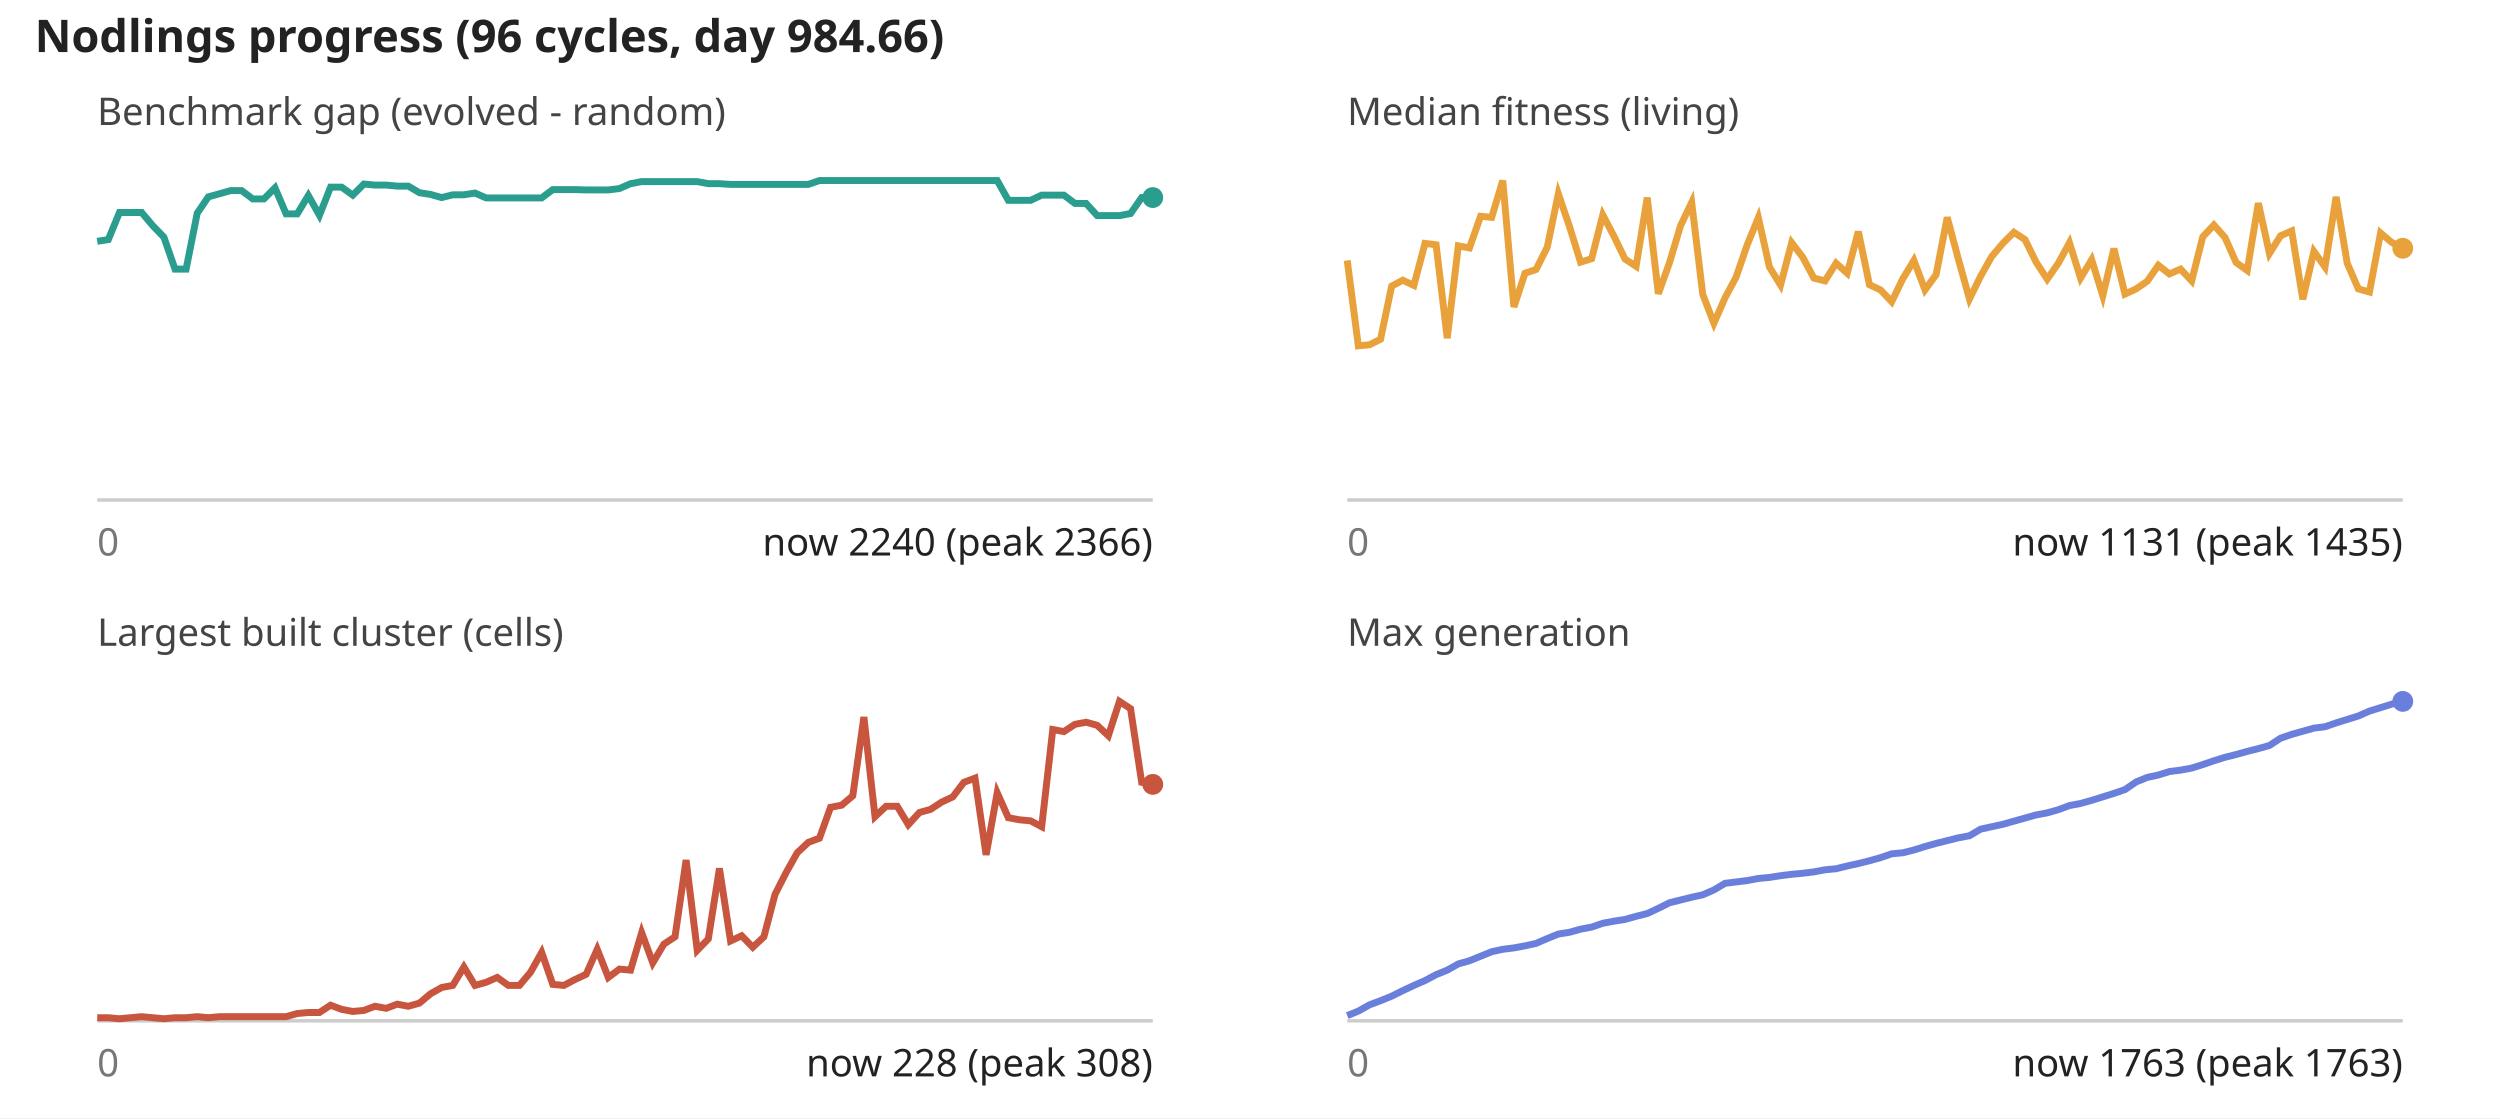
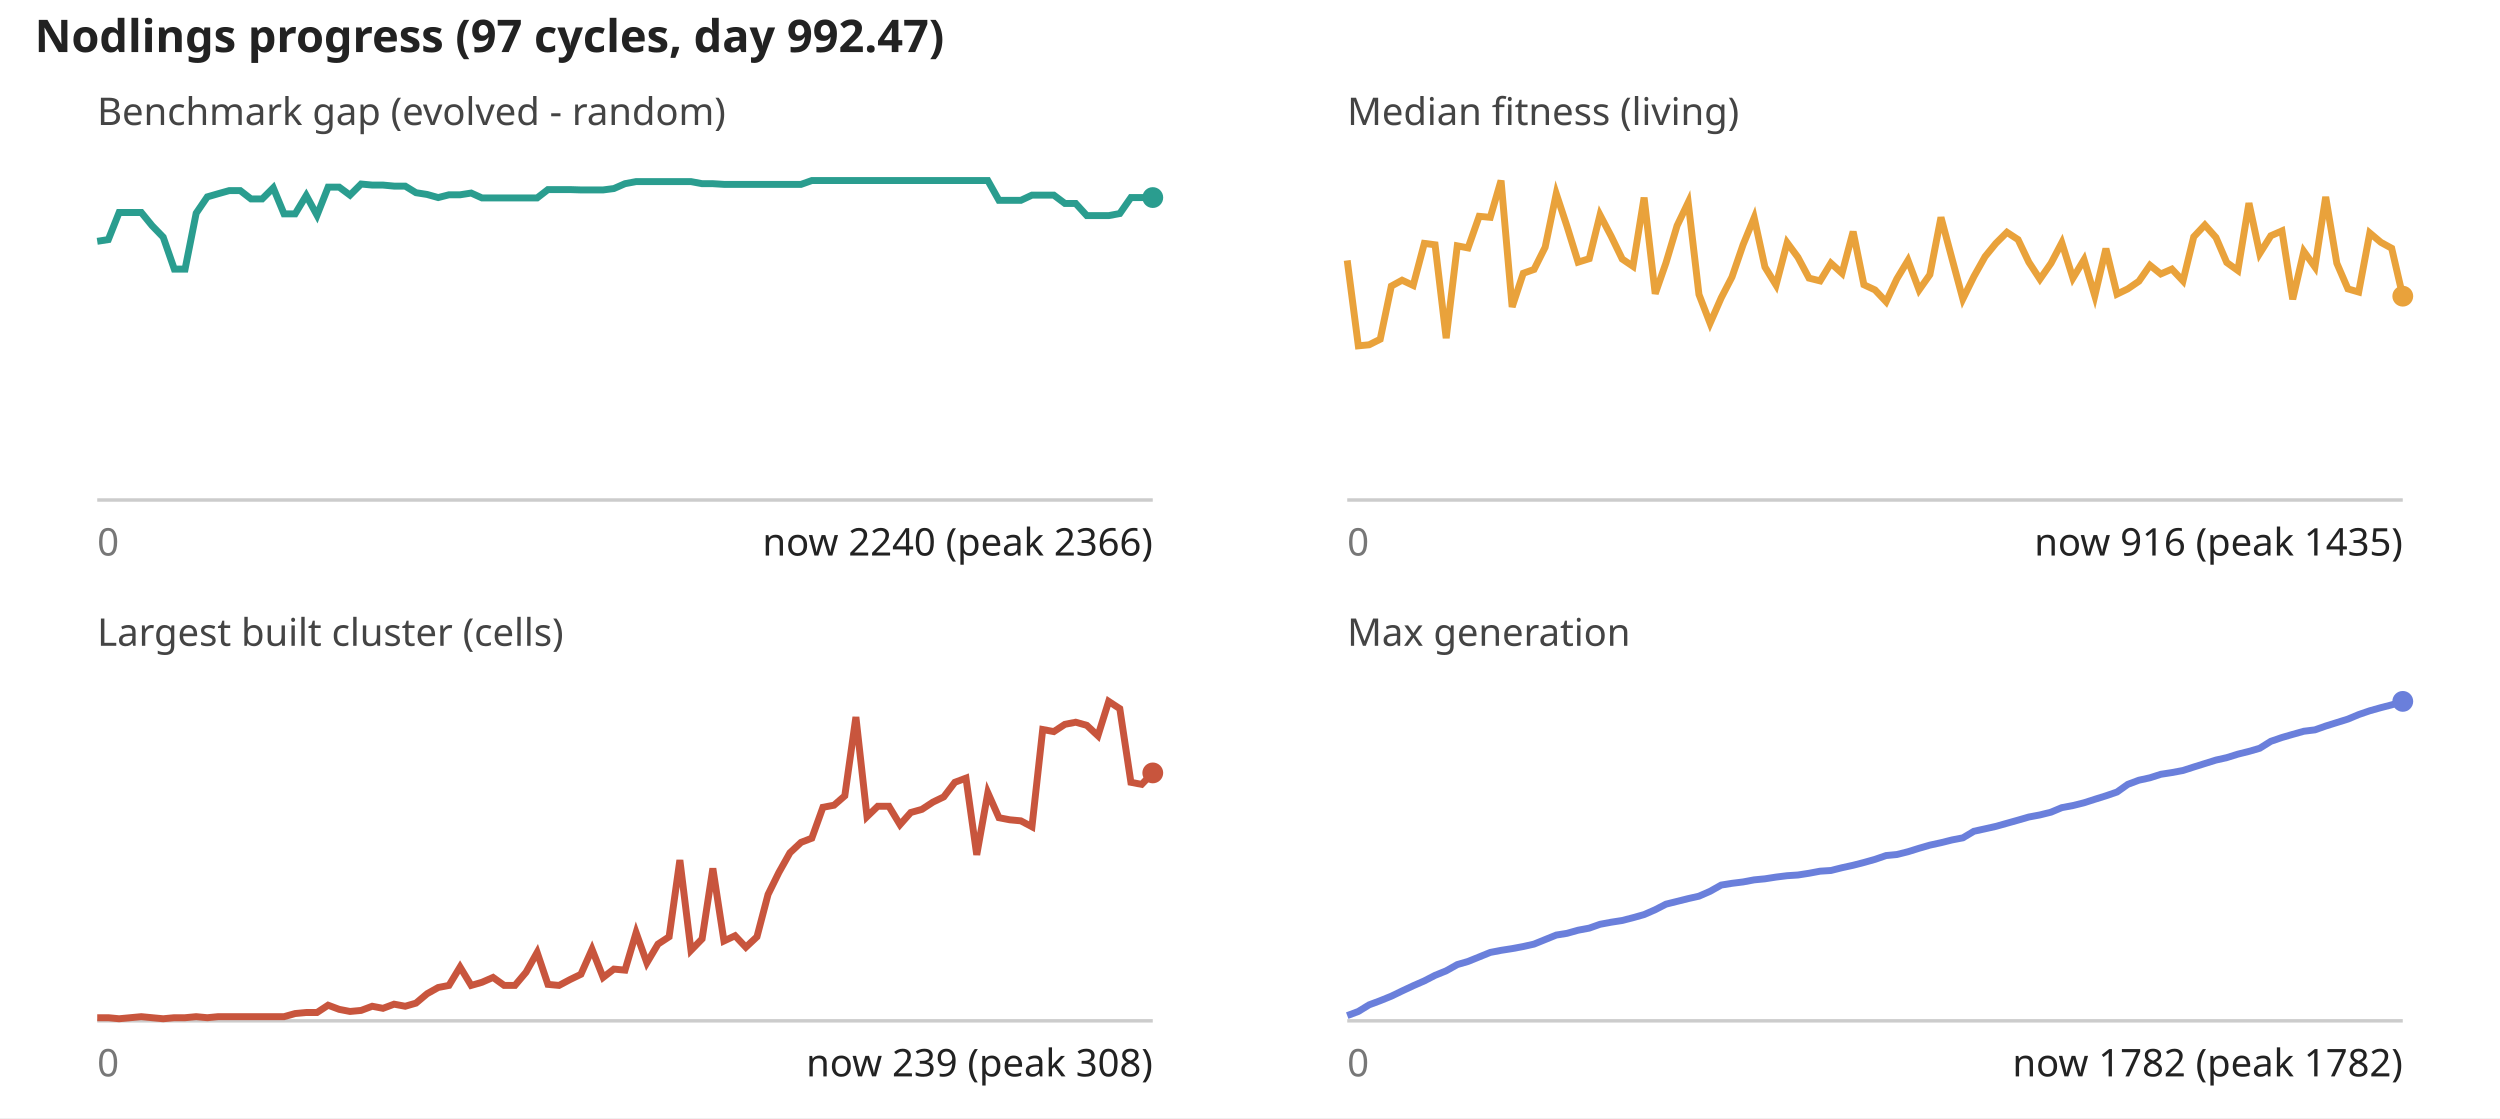
<svg xmlns="http://www.w3.org/2000/svg" viewBox="0 0 720 322" font-family="sans-serif" font-size="11">
  <rect width="100%" height="100%" fill="#fff" />
-   <text x="10" y="15" font-size="13" font-weight="bold" fill="#222">Nodlings progress (96 cycles, day 984.66)</text>
+   <text x="10" y="15" font-size="13" font-weight="bold" fill="#222">Nodlings progress (97 cycles, day 992.47)</text>
  <text x="28" y="36" fill="#444">Benchmark gap (evolved - random)</text>
  <line x1="28" y1="144" x2="332" y2="144" stroke="#ccc" />
-   <polyline fill="none" stroke="#2a9d8f" stroke-width="2" points="28.0,69.5 31.2,69.0 34.4,61.2 37.6,61.2 40.8,61.2 44.0,65.0 47.2,68.3 50.4,77.5 53.6,77.5 56.8,61.4 60.0,56.7 63.2,55.8 66.4,54.9 69.6,54.9 72.8,57.3 76.0,57.3 79.2,54.1 82.4,61.6 85.6,61.6 88.8,56.3 92.0,62.0 95.2,53.9 98.4,53.9 101.6,56.2 104.8,53.0 108.0,53.3 111.2,53.3 114.4,53.6 117.6,53.6 120.8,55.5 124.0,56.0 127.2,56.9 130.4,56.1 133.6,56.1 136.8,55.6 140.0,57.0 143.2,57.0 146.4,57.0 149.6,57.0 152.8,57.0 156.0,57.0 159.2,54.6 162.4,54.6 165.6,54.6 168.8,54.7 172.0,54.7 175.2,54.7 178.4,54.3 181.6,52.9 184.8,52.3 188.0,52.3 191.2,52.3 194.4,52.3 197.6,52.3 200.8,52.3 204.0,52.9 207.2,52.9 210.4,53.1 213.6,53.1 216.8,53.1 220.0,53.1 223.2,53.1 226.4,53.1 229.6,53.1 232.8,53.1 236.0,52.0 239.2,52.0 242.4,52.0 245.6,52.0 248.8,52.0 252.0,52.0 255.2,52.0 258.4,52.0 261.6,52.0 264.8,52.0 268.0,52.0 271.2,52.0 274.4,52.0 277.6,52.0 280.8,52.0 284.0,52.0 287.2,52.0 290.4,57.7 293.6,57.7 296.8,57.7 300.0,56.2 303.2,56.2 306.4,56.2 309.6,58.6 312.8,58.6 316.0,62.1 319.2,62.1 322.4,62.1 325.6,61.5 328.8,56.9 332.0,56.9" />
+   <polyline fill="none" stroke="#2a9d8f" stroke-width="2" points="28.0,69.5 31.2,69.0 34.3,61.2 37.5,61.2 40.7,61.2 43.8,65.0 47.0,68.3 50.2,77.5 53.3,77.5 56.5,61.4 59.7,56.7 62.8,55.8 66.0,54.9 69.2,54.9 72.3,57.3 75.5,57.3 78.7,54.1 81.8,61.6 85.0,61.6 88.2,56.3 91.3,62.0 94.5,53.9 97.7,53.9 100.8,56.2 104.0,53.0 107.2,53.3 110.3,53.3 113.5,53.6 116.7,53.6 119.8,55.5 123.0,56.0 126.2,56.9 129.3,56.1 132.5,56.1 135.7,55.6 138.8,57.0 142.0,57.0 145.2,57.0 148.3,57.0 151.5,57.0 154.7,57.0 157.8,54.6 161.0,54.6 164.2,54.6 167.3,54.7 170.5,54.7 173.7,54.7 176.8,54.3 180.0,52.9 183.2,52.3 186.3,52.3 189.5,52.3 192.7,52.3 195.8,52.3 199.0,52.3 202.2,52.9 205.3,52.9 208.5,53.1 211.7,53.1 214.8,53.1 218.0,53.1 221.2,53.1 224.3,53.1 227.5,53.1 230.7,53.1 233.8,52.0 237.0,52.0 240.2,52.0 243.3,52.0 246.5,52.0 249.7,52.0 252.8,52.0 256.0,52.0 259.2,52.0 262.3,52.0 265.5,52.0 268.7,52.0 271.8,52.0 275.0,52.0 278.2,52.0 281.3,52.0 284.5,52.0 287.7,57.7 290.8,57.7 294.0,57.7 297.2,56.2 300.3,56.2 303.5,56.2 306.7,58.6 309.8,58.6 313.0,62.1 316.2,62.1 319.3,62.1 322.5,61.5 325.7,56.9 328.8,56.9 332.0,56.9" />
  <circle cx="332.0" cy="56.9" r="3" fill="#2a9d8f" />
  <text x="28" y="160" fill="#777">0</text>
  <text x="332" y="160" text-anchor="end" fill="#222">now 2240 (peak 2366)</text>
  <text x="388" y="36" fill="#444">Median fitness (living)</text>
  <line x1="388" y1="144" x2="692" y2="144" stroke="#ccc" />
-   <polyline fill="none" stroke="#e9a23b" stroke-width="2" points="388.0,75.0 391.2,99.6 394.4,99.3 397.6,97.7 400.8,82.4 404.0,80.7 407.2,82.2 410.4,70.1 413.6,70.5 416.8,97.4 420.0,70.8 423.2,71.4 426.4,62.3 429.6,62.6 432.8,52.0 436.0,88.4 439.2,78.7 442.4,77.6 445.6,71.2 448.8,55.8 452.0,65.2 455.2,75.5 458.4,74.5 461.6,61.9 464.8,68.0 468.0,74.6 471.2,76.7 474.4,56.9 477.6,84.6 480.8,75.7 484.0,65.0 487.2,58.3 490.4,84.8 493.6,93.1 496.8,85.8 500.0,79.8 503.2,70.5 506.4,62.7 509.6,76.9 512.8,82.1 516.0,69.9 519.2,74.1 522.4,80.1 525.6,80.9 528.8,75.8 532.0,78.7 535.2,66.7 538.4,82.0 541.6,83.5 544.8,86.9 548.0,80.3 551.2,75.0 554.4,83.5 557.6,79.1 560.8,62.6 564.0,74.6 567.2,86.1 570.4,79.6 573.6,73.9 576.8,70.1 580.0,66.9 583.2,69.0 586.4,75.5 589.6,80.4 592.8,75.8 596.0,69.9 599.2,80.1 602.4,74.8 605.6,85.2 608.8,71.6 612.0,84.7 615.2,83.2 618.4,81.0 621.6,76.4 624.8,78.9 628.0,77.5 631.2,80.9 634.4,68.2 637.6,64.8 640.8,68.4 644.0,75.6 647.2,77.9 650.4,58.5 653.6,73.0 656.8,67.9 660.0,66.5 663.2,86.2 666.4,72.4 669.6,76.9 672.8,56.7 676.0,75.8 679.2,83.2 682.4,84.1 685.6,67.1 688.8,69.8 692.0,71.5" />
-   <circle cx="692.0" cy="71.5" r="3" fill="#e9a23b" />
+   <polyline fill="none" stroke="#e9a23b" stroke-width="2" points="388.0,75.0 391.2,99.6 394.3,99.3 397.5,97.7 400.7,82.4 403.8,80.7 407.0,82.2 410.2,70.1 413.3,70.5 416.5,97.4 419.7,70.8 422.8,71.4 426.0,62.3 429.2,62.6 432.3,52.0 435.5,88.4 438.7,78.7 441.8,77.6 445.0,71.2 448.2,55.8 451.3,65.2 454.5,75.5 457.7,74.5 460.8,61.9 464.0,68.0 467.2,74.6 470.3,76.7 473.5,56.9 476.7,84.6 479.8,75.7 483.0,65.0 486.2,58.3 489.3,84.8 492.5,93.1 495.7,85.8 498.8,79.8 502.0,70.5 505.2,62.7 508.3,76.9 511.5,82.1 514.7,69.9 517.8,74.1 521.0,80.1 524.2,80.9 527.3,75.8 530.5,78.7 533.7,66.7 536.8,82.0 540.0,83.5 543.2,86.9 546.3,80.3 549.5,75.0 552.7,83.5 555.8,79.1 559.0,62.6 562.2,74.6 565.3,86.1 568.5,79.6 571.7,73.9 574.8,70.1 578.0,66.9 581.2,69.0 584.3,75.5 587.5,80.4 590.7,75.8 593.8,69.9 597.0,80.1 600.2,74.8 603.3,85.2 606.5,71.6 609.7,84.7 612.8,83.2 616.0,81.0 619.2,76.4 622.3,78.9 625.5,77.5 628.7,80.9 631.8,68.2 635.0,64.8 638.2,68.4 641.3,75.6 644.5,77.9 647.7,58.5 650.8,73.0 654.0,67.9 657.2,66.5 660.3,86.2 663.5,72.4 666.7,76.9 669.8,56.7 673.0,75.8 676.2,83.2 679.3,84.1 682.5,67.1 685.7,69.8 688.8,71.5 692.0,85.3" />
+   <circle cx="692.0" cy="85.3" r="3" fill="#e9a23b" />
  <text x="388" y="160" fill="#777">0</text>
-   <text x="692" y="160" text-anchor="end" fill="#222">now 1131 (peak 1435)</text>
+   <text x="692" y="160" text-anchor="end" fill="#222">now 916 (peak 1435)</text>
  <text x="28" y="186" fill="#444">Largest built cluster (cells)</text>
  <line x1="28" y1="294" x2="332" y2="294" stroke="#ccc" />
-   <polyline fill="none" stroke="#c8553d" stroke-width="2" points="28.0,293.1 31.2,293.1 34.4,293.4 37.6,293.1 40.8,292.8 44.0,293.1 47.2,293.4 50.4,293.1 53.6,293.1 56.8,292.8 60.0,293.1 63.2,292.8 66.4,292.8 69.6,292.8 72.8,292.8 76.0,292.8 79.2,292.8 82.4,292.8 85.6,291.9 88.8,291.6 92.0,291.6 95.2,289.5 98.4,290.7 101.6,291.3 104.8,291.0 108.0,289.8 111.2,290.4 114.4,289.2 117.6,289.8 120.8,288.9 124.0,286.2 127.2,284.4 130.4,283.8 133.6,278.5 136.8,283.8 140.0,282.9 143.2,281.5 146.4,283.8 149.6,283.8 152.8,280.0 156.0,274.3 159.2,283.5 162.4,283.8 165.6,282.1 168.8,280.6 172.0,273.4 175.2,281.5 178.4,279.1 181.6,279.4 184.8,268.6 188.0,277.3 191.2,271.9 194.4,269.8 197.6,247.7 200.8,273.7 204.0,270.4 207.2,250.1 210.4,271.0 213.6,269.5 216.8,272.8 220.0,269.8 223.2,257.6 226.4,251.3 229.6,245.6 232.8,242.6 236.0,241.4 239.2,232.5 242.4,231.9 245.6,229.2 248.8,206.5 252.0,235.2 255.2,232.2 258.4,232.2 261.6,237.5 264.8,234.0 268.0,233.1 271.2,231.0 274.4,229.5 277.6,225.3 280.8,224.1 284.0,246.2 287.2,228.3 290.4,235.5 293.6,236.1 296.8,236.4 300.0,238.1 303.2,210.1 306.4,210.7 309.6,208.6 312.8,208.0 316.0,208.9 319.2,211.9 322.4,202.0 325.6,204.1 328.8,225.3 332.0,225.9" />
-   <circle cx="332.0" cy="225.9" r="3" fill="#c8553d" />
+   <polyline fill="none" stroke="#c8553d" stroke-width="2" points="28.0,293.1 31.2,293.1 34.3,293.4 37.5,293.1 40.7,292.8 43.8,293.1 47.0,293.4 50.2,293.1 53.3,293.1 56.5,292.8 59.7,293.1 62.8,292.8 66.0,292.8 69.2,292.8 72.3,292.8 75.5,292.8 78.7,292.8 81.8,292.8 85.0,291.9 88.2,291.6 91.3,291.6 94.5,289.5 97.7,290.7 100.8,291.3 104.0,291.0 107.2,289.8 110.3,290.4 113.5,289.2 116.7,289.8 119.8,288.9 123.0,286.2 126.2,284.4 129.3,283.8 132.5,278.5 135.7,283.8 138.8,282.9 142.0,281.5 145.2,283.8 148.3,283.8 151.5,280.0 154.7,274.3 157.8,283.5 161.0,283.8 164.2,282.1 167.3,280.6 170.5,273.4 173.7,281.5 176.8,279.1 180.0,279.4 183.2,268.6 186.3,277.3 189.5,271.9 192.7,269.8 195.8,247.7 199.0,273.7 202.2,270.4 205.3,250.1 208.5,271.0 211.7,269.5 214.8,272.8 218.0,269.8 221.2,257.6 224.3,251.3 227.5,245.6 230.7,242.6 233.8,241.4 237.0,232.5 240.2,231.9 243.3,229.2 246.5,206.5 249.7,235.2 252.8,232.2 256.0,232.2 259.2,237.5 262.3,234.0 265.5,233.1 268.7,231.0 271.8,229.5 275.0,225.3 278.2,224.1 281.3,246.2 284.5,228.3 287.7,235.5 290.8,236.1 294.0,236.4 297.2,238.1 300.3,210.1 303.5,210.7 306.7,208.6 309.8,208.0 313.0,208.9 316.2,211.9 319.3,202.0 322.5,204.1 325.7,225.3 328.8,225.9 332.0,222.6" />
+   <circle cx="332.0" cy="222.6" r="3" fill="#c8553d" />
  <text x="28" y="310" fill="#777">0</text>
-   <text x="332" y="310" text-anchor="end" fill="#222">now 228 (peak 308)</text>
+   <text x="332" y="310" text-anchor="end" fill="#222">now 239 (peak 308)</text>
  <text x="388" y="186" fill="#444">Max generation</text>
  <line x1="388" y1="294" x2="692" y2="294" stroke="#ccc" />
-   <polyline fill="none" stroke="#6a7fdb" stroke-width="2" points="388.0,292.5 391.2,291.2 394.4,289.4 397.6,288.2 400.8,286.9 404.0,285.3 407.2,283.8 410.4,282.4 413.6,280.7 416.8,279.4 420.0,277.6 423.2,276.7 426.4,275.4 429.6,274.1 432.8,273.4 436.0,273.0 439.2,272.4 442.4,271.7 445.6,270.3 448.8,269.0 452.0,268.5 455.2,267.6 458.4,267.0 461.6,265.9 464.8,265.3 468.0,264.8 471.2,263.9 474.4,263.1 477.6,261.6 480.8,260.0 484.0,259.2 487.2,258.4 490.4,257.7 493.6,256.3 496.8,254.4 500.0,254.0 503.2,253.6 506.4,253.0 509.6,252.7 512.8,252.2 516.0,251.8 519.2,251.5 522.4,251.1 525.6,250.5 528.8,250.2 532.0,249.4 535.2,248.7 538.4,247.9 541.6,247.0 544.8,245.9 548.0,245.6 551.2,244.8 554.4,243.8 557.6,242.9 560.8,242.1 564.0,241.3 567.2,240.7 570.4,238.8 573.6,238.1 576.8,237.4 580.0,236.5 583.2,235.6 586.4,234.7 589.6,234.1 592.8,233.2 596.0,232.0 599.2,231.4 602.4,230.5 605.6,229.5 608.8,228.5 612.0,227.4 615.2,225.2 618.4,223.9 621.6,223.2 624.8,222.2 628.0,221.8 631.2,221.2 634.4,220.2 637.6,219.1 640.8,218.1 644.0,217.3 647.2,216.4 650.4,215.6 653.6,214.7 656.8,212.6 660.0,211.5 663.2,210.6 666.4,209.7 669.6,209.3 672.8,208.2 676.0,207.2 679.2,206.2 682.4,204.8 685.6,203.8 688.8,202.8 692.0,202.0" />
+   <polyline fill="none" stroke="#6a7fdb" stroke-width="2" points="388.0,292.5 391.2,291.3 394.3,289.4 397.5,288.2 400.7,286.9 403.8,285.4 407.0,283.9 410.2,282.5 413.3,280.9 416.5,279.6 419.7,277.8 422.8,276.9 426.0,275.6 429.2,274.3 432.3,273.7 435.5,273.2 438.7,272.6 441.8,271.9 445.0,270.6 448.2,269.3 451.3,268.8 454.5,267.9 457.7,267.3 460.8,266.2 464.0,265.6 467.2,265.1 470.3,264.3 473.5,263.4 476.7,262.0 479.8,260.4 483.0,259.6 486.2,258.8 489.3,258.1 492.5,256.7 495.7,254.9 498.8,254.4 502.0,254.0 505.2,253.4 508.3,253.1 511.5,252.6 514.7,252.2 517.8,252.0 521.0,251.5 524.2,250.9 527.3,250.7 530.5,249.9 533.7,249.2 536.8,248.4 540.0,247.5 543.2,246.4 546.3,246.1 549.5,245.3 552.7,244.3 555.8,243.4 559.0,242.7 562.2,241.9 565.3,241.3 568.5,239.4 571.7,238.7 574.8,238.0 578.0,237.1 581.2,236.2 584.3,235.3 587.5,234.7 590.7,233.9 593.8,232.6 597.0,232.0 600.2,231.2 603.3,230.2 606.5,229.2 609.7,228.1 612.8,225.9 616.0,224.7 619.2,224.0 622.3,223.0 625.5,222.5 628.7,221.9 631.8,220.9 635.0,219.9 638.2,218.9 641.3,218.2 644.5,217.2 647.7,216.4 650.8,215.5 654.0,213.5 657.2,212.4 660.3,211.5 663.5,210.6 666.7,210.2 669.8,209.1 673.0,208.1 676.2,207.1 679.3,205.8 682.5,204.7 685.7,203.8 688.8,203.0 692.0,202.0" />
  <circle cx="692.0" cy="202.0" r="3" fill="#6a7fdb" />
  <text x="388" y="310" fill="#777">0</text>
-   <text x="692" y="310" text-anchor="end" fill="#222">now 1763 (peak 1763)</text>
+   <text x="692" y="310" text-anchor="end" fill="#222">now 1782 (peak 1782)</text>
</svg>
